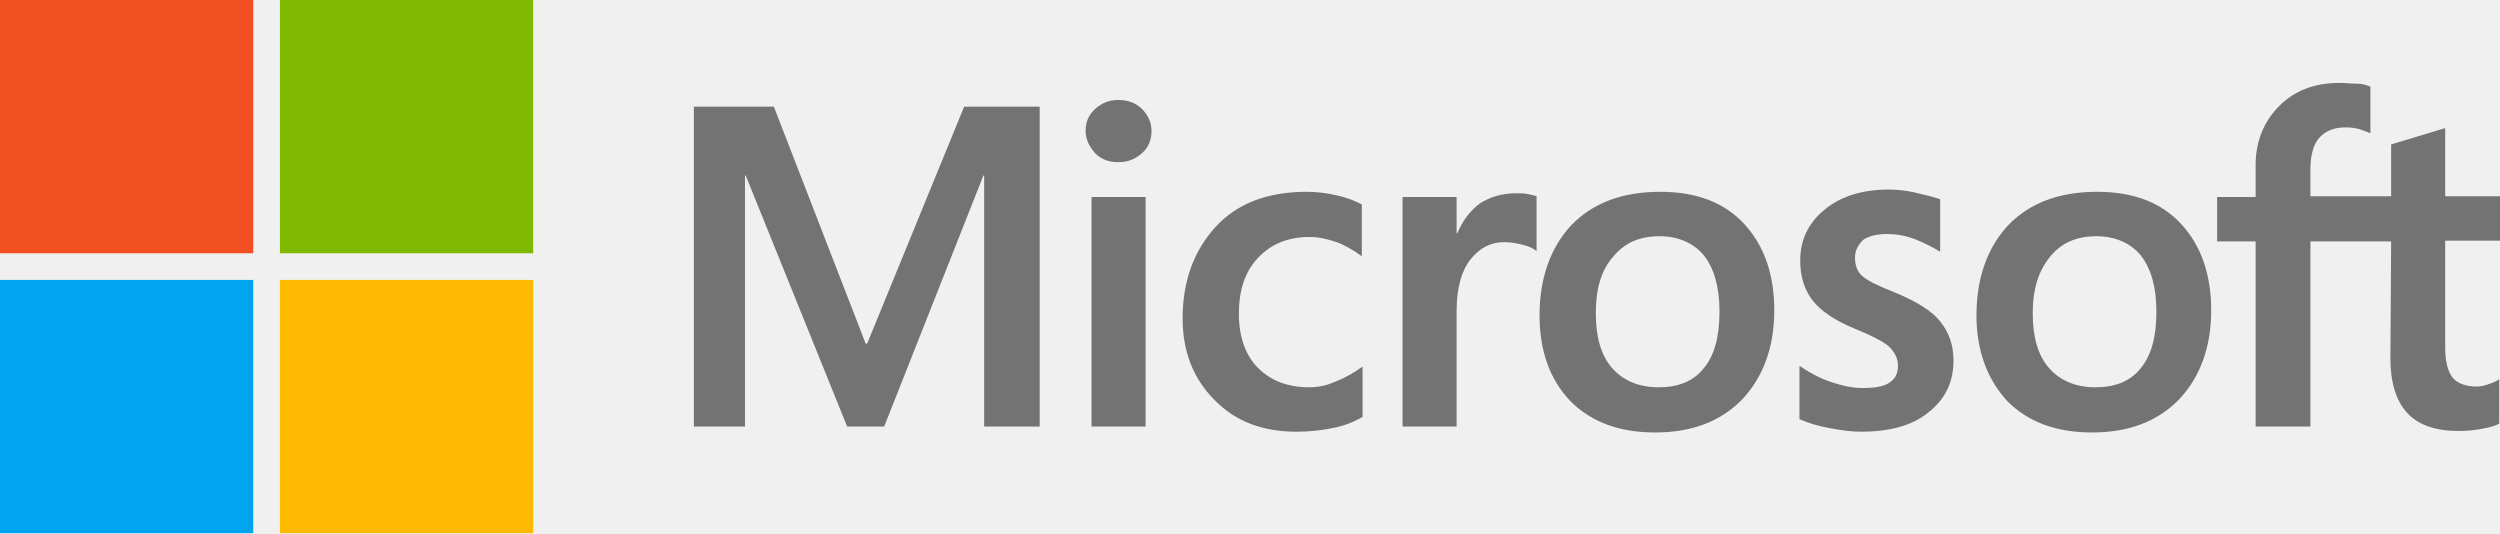
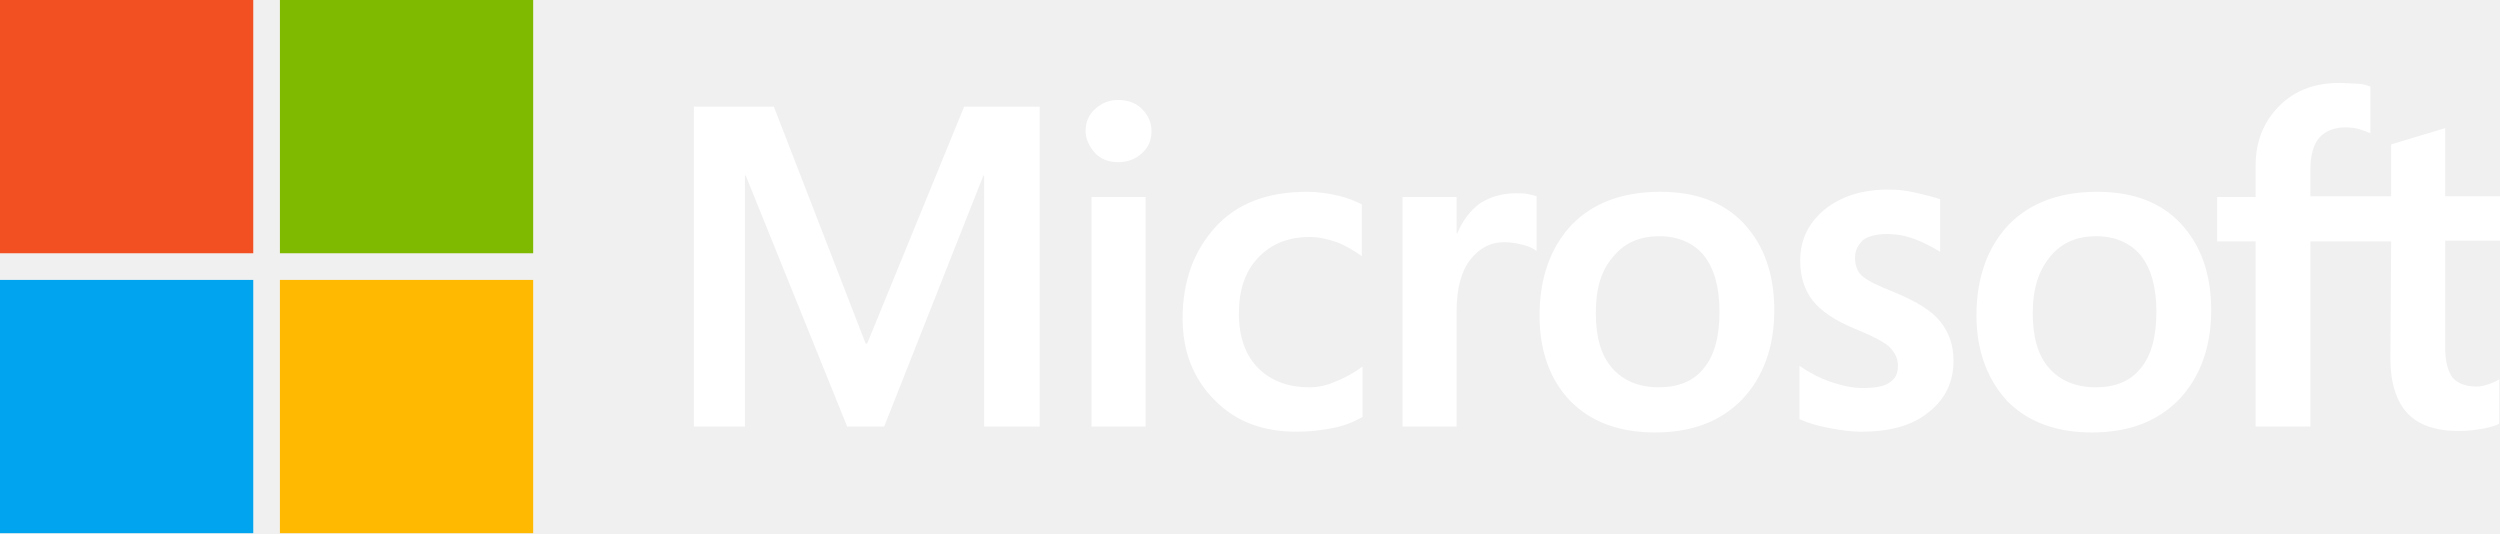
<svg xmlns="http://www.w3.org/2000/svg" version="1.1" viewBox="0 0 337.6 72">
-   <path fill="#737373" d="M140.4,14.4v43.2h-7.5V23.7h-0.1l-13.4,33.9h-5l-13.7-33.9h-0.1v33.9h-6.9V14.4h10.8l12.4,32h0.2l13.1-32H140.4 z M146.6,17.7c0-1.2,0.4-2.2,1.3-3c0.9-0.8,1.9-1.2,3.1-1.2c1.3,0,2.4,0.4,3.2,1.2s1.3,1.8,1.3,3c0,1.2-0.4,2.2-1.3,3 c-0.9,0.8-1.9,1.2-3.2,1.2s-2.3-0.4-3.1-1.2C147.1,19.8,146.6,18.8,146.6,17.7z M154.7,26.6v31h-7.3v-31H154.7z M176.8,52.3 c1.1,0,2.3-0.2,3.6-0.8c1.3-0.5,2.5-1.2,3.6-2v6.8c-1.2,0.7-2.5,1.2-4,1.5c-1.5,0.3-3.1,0.5-4.9,0.5c-4.6,0-8.3-1.4-11.1-4.3 c-2.9-2.9-4.3-6.6-4.3-11c0-5,1.5-9.1,4.4-12.3c2.9-3.2,7-4.8,12.4-4.8c1.4,0,2.8,0.2,4.1,0.5c1.4,0.3,2.5,0.8,3.3,1.2v7 c-1.1-0.8-2.3-1.5-3.4-1.9c-1.2-0.4-2.4-0.7-3.6-0.7c-2.9,0-5.2,0.9-7,2.8s-2.6,4.4-2.6,7.6c0,3.1,0.9,5.6,2.6,7.3 C171.6,51.4,173.9,52.3,176.8,52.3z M204.7,26.1c0.6,0,1.1,0,1.6,0.1s0.9,0.2,1.2,0.3v7.4c-0.4-0.3-0.9-0.6-1.7-0.8 s-1.6-0.4-2.7-0.4c-1.8,0-3.3,0.8-4.5,2.3s-1.9,3.8-1.9,7v15.6h-7.3v-31h7.3v4.9h0.1c0.7-1.7,1.7-3,3-4 C201.2,26.6,202.8,26.1,204.7,26.1z M207.9,42.6c0-5.1,1.5-9.2,4.3-12.2c2.9-3,6.9-4.5,12-4.5c4.8,0,8.6,1.4,11.3,4.3 s4.1,6.8,4.1,11.7c0,5-1.5,9-4.3,12c-2.9,3-6.8,4.5-11.8,4.5c-4.8,0-8.6-1.4-11.4-4.2C209.3,51.3,207.9,47.4,207.9,42.6z M215.5,42.3c0,3.2,0.7,5.7,2.2,7.4s3.6,2.6,6.3,2.6c2.6,0,4.7-0.8,6.1-2.6c1.4-1.7,2.1-4.2,2.1-7.6c0-3.3-0.7-5.8-2.1-7.6 c-1.4-1.7-3.5-2.6-6-2.6c-2.7,0-4.7,0.9-6.2,2.7C216.2,36.5,215.5,39,215.5,42.3z M250.5,34.8c0,1,0.3,1.9,1,2.5 c0.7,0.6,2.1,1.3,4.4,2.2c2.9,1.2,5,2.5,6.1,3.9c1.2,1.5,1.8,3.2,1.8,5.3c0,2.9-1.1,5.2-3.4,7c-2.2,1.8-5.3,2.6-9.1,2.6 c-1.3,0-2.7-0.2-4.3-0.5c-1.6-0.3-2.9-0.7-4-1.2v-7.2c1.3,0.9,2.8,1.7,4.3,2.2c1.5,0.5,2.9,0.8,4.2,0.8c1.6,0,2.9-0.2,3.6-0.7 c0.8-0.5,1.2-1.2,1.2-2.3c0-1-0.4-1.8-1.2-2.6c-0.8-0.7-2.4-1.5-4.6-2.4c-2.7-1.1-4.6-2.4-5.7-3.8s-1.7-3.2-1.7-5.4 c0-2.8,1.1-5.1,3.3-6.9c2.2-1.8,5.1-2.7,8.6-2.7c1.1,0,2.3,0.1,3.6,0.4s2.5,0.6,3.4,0.9V34c-1-0.6-2.1-1.2-3.4-1.7 c-1.3-0.5-2.6-0.7-3.8-0.7c-1.4,0-2.5,0.3-3.2,0.8C250.9,33.1,250.5,33.8,250.5,34.8z M266.9,42.6c0-5.1,1.5-9.2,4.3-12.2 c2.9-3,6.9-4.5,12-4.5c4.8,0,8.6,1.4,11.3,4.3s4.1,6.8,4.1,11.7c0,5-1.5,9-4.3,12c-2.9,3-6.8,4.5-11.8,4.5c-4.8,0-8.6-1.4-11.4-4.2 C268.4,51.3,266.9,47.4,266.9,42.6z M274.5,42.3c0,3.2,0.7,5.7,2.2,7.4s3.6,2.6,6.3,2.6c2.6,0,4.7-0.8,6.1-2.6 c1.4-1.7,2.1-4.2,2.1-7.6c0-3.3-0.7-5.8-2.1-7.6c-1.4-1.7-3.5-2.6-6-2.6c-2.7,0-4.7,0.9-6.2,2.7C275.3,36.5,274.5,39,274.5,42.3z M322.9,32.6h-10.9v25h-7.4v-25h-5.2v-6h5.2v-4.3c0-3.2,1.1-5.9,3.2-8s4.8-3.1,8.1-3.1c0.9,0,1.7,0.1,2.4,0.1s1.3,0.2,1.8,0.4v6.3 c-0.2-0.1-0.7-0.3-1.3-0.5c-0.6-0.2-1.3-0.3-2.1-0.3c-1.5,0-2.7,0.5-3.5,1.4c-0.8,0.9-1.2,2.4-1.2,4.2v3.7h10.9v-7l7.3-2.2v9.2h7.4 v6h-7.4v14.5c0,1.9,0.4,3.2,1,4c0.7,0.8,1.8,1.2,3.3,1.2c0.4,0,0.9-0.1,1.5-0.3c0.6-0.2,1.1-0.4,1.5-0.7v6c-0.5,0.3-1.2,0.5-2.3,0.7 c-1.1,0.2-2.1,0.3-3.2,0.3c-3.1,0-5.4-0.8-6.9-2.4c-1.5-1.6-2.3-4.1-2.3-7.4L322.9,32.6L322.9,32.6z" />
+   <path fill="#ffffff" d="M140.4,14.4v43.2h-7.5V23.7h-0.1l-13.4,33.9h-5l-13.7-33.9h-0.1v33.9h-6.9V14.4h10.8l12.4,32h0.2l13.1-32H140.4 z M146.6,17.7c0-1.2,0.4-2.2,1.3-3c0.9-0.8,1.9-1.2,3.1-1.2c1.3,0,2.4,0.4,3.2,1.2s1.3,1.8,1.3,3c0,1.2-0.4,2.2-1.3,3 c-0.9,0.8-1.9,1.2-3.2,1.2s-2.3-0.4-3.1-1.2C147.1,19.8,146.6,18.8,146.6,17.7z M154.7,26.6v31h-7.3v-31H154.7z M176.8,52.3 c1.1,0,2.3-0.2,3.6-0.8c1.3-0.5,2.5-1.2,3.6-2v6.8c-1.2,0.7-2.5,1.2-4,1.5c-1.5,0.3-3.1,0.5-4.9,0.5c-4.6,0-8.3-1.4-11.1-4.3 c-2.9-2.9-4.3-6.6-4.3-11c0-5,1.5-9.1,4.4-12.3c2.9-3.2,7-4.8,12.4-4.8c1.4,0,2.8,0.2,4.1,0.5c1.4,0.3,2.5,0.8,3.3,1.2v7 c-1.1-0.8-2.3-1.5-3.4-1.9c-1.2-0.4-2.4-0.7-3.6-0.7c-2.9,0-5.2,0.9-7,2.8s-2.6,4.4-2.6,7.6c0,3.1,0.9,5.6,2.6,7.3 C171.6,51.4,173.9,52.3,176.8,52.3z M204.7,26.1c0.6,0,1.1,0,1.6,0.1s0.9,0.2,1.2,0.3v7.4c-0.4-0.3-0.9-0.6-1.7-0.8 s-1.6-0.4-2.7-0.4c-1.8,0-3.3,0.8-4.5,2.3s-1.9,3.8-1.9,7v15.6h-7.3v-31h7.3v4.9h0.1c0.7-1.7,1.7-3,3-4 C201.2,26.6,202.8,26.1,204.7,26.1z M207.9,42.6c0-5.1,1.5-9.2,4.3-12.2c2.9-3,6.9-4.5,12-4.5c4.8,0,8.6,1.4,11.3,4.3 s4.1,6.8,4.1,11.7c0,5-1.5,9-4.3,12c-2.9,3-6.8,4.5-11.8,4.5c-4.8,0-8.6-1.4-11.4-4.2C209.3,51.3,207.9,47.4,207.9,42.6z M215.5,42.3c0,3.2,0.7,5.7,2.2,7.4s3.6,2.6,6.3,2.6c2.6,0,4.7-0.8,6.1-2.6c1.4-1.7,2.1-4.2,2.1-7.6c0-3.3-0.7-5.8-2.1-7.6 c-1.4-1.7-3.5-2.6-6-2.6c-2.7,0-4.7,0.9-6.2,2.7C216.2,36.5,215.5,39,215.5,42.3z M250.5,34.8c0,1,0.3,1.9,1,2.5 c0.7,0.6,2.1,1.3,4.4,2.2c2.9,1.2,5,2.5,6.1,3.9c1.2,1.5,1.8,3.2,1.8,5.3c0,2.9-1.1,5.2-3.4,7c-2.2,1.8-5.3,2.6-9.1,2.6 c-1.3,0-2.7-0.2-4.3-0.5c-1.6-0.3-2.9-0.7-4-1.2v-7.2c1.3,0.9,2.8,1.7,4.3,2.2c1.5,0.5,2.9,0.8,4.2,0.8c1.6,0,2.9-0.2,3.6-0.7 c0.8-0.5,1.2-1.2,1.2-2.3c0-1-0.4-1.8-1.2-2.6c-0.8-0.7-2.4-1.5-4.6-2.4c-2.7-1.1-4.6-2.4-5.7-3.8s-1.7-3.2-1.7-5.4 c0-2.8,1.1-5.1,3.3-6.9c2.2-1.8,5.1-2.7,8.6-2.7c1.1,0,2.3,0.1,3.6,0.4s2.5,0.6,3.4,0.9V34c-1-0.6-2.1-1.2-3.4-1.7 c-1.3-0.5-2.6-0.7-3.8-0.7c-1.4,0-2.5,0.3-3.2,0.8C250.9,33.1,250.5,33.8,250.5,34.8z M266.9,42.6c0-5.1,1.5-9.2,4.3-12.2 c2.9-3,6.9-4.5,12-4.5c4.8,0,8.6,1.4,11.3,4.3s4.1,6.8,4.1,11.7c0,5-1.5,9-4.3,12c-2.9,3-6.8,4.5-11.8,4.5c-4.8,0-8.6-1.4-11.4-4.2 C268.4,51.3,266.9,47.4,266.9,42.6z M274.5,42.3c0,3.2,0.7,5.7,2.2,7.4s3.6,2.6,6.3,2.6c2.6,0,4.7-0.8,6.1-2.6 c1.4-1.7,2.1-4.2,2.1-7.6c0-3.3-0.7-5.8-2.1-7.6c-1.4-1.7-3.5-2.6-6-2.6c-2.7,0-4.7,0.9-6.2,2.7C275.3,36.5,274.5,39,274.5,42.3z M322.9,32.6h-10.9v25h-7.4v-25h-5.2v-6h5.2v-4.3c0-3.2,1.1-5.9,3.2-8s4.8-3.1,8.1-3.1c0.9,0,1.7,0.1,2.4,0.1s1.3,0.2,1.8,0.4v6.3 c-0.2-0.1-0.7-0.3-1.3-0.5c-0.6-0.2-1.3-0.3-2.1-0.3c-1.5,0-2.7,0.5-3.5,1.4c-0.8,0.9-1.2,2.4-1.2,4.2v3.7h10.9v-7l7.3-2.2v9.2h7.4 v6h-7.4v14.5c0,1.9,0.4,3.2,1,4c0.7,0.8,1.8,1.2,3.3,1.2c0.4,0,0.9-0.1,1.5-0.3c0.6-0.2,1.1-0.4,1.5-0.7v6c-0.5,0.3-1.2,0.5-2.3,0.7 c-1.1,0.2-2.1,0.3-3.2,0.3c-3.1,0-5.4-0.8-6.9-2.4c-1.5-1.6-2.3-4.1-2.3-7.4L322.9,32.6L322.9,32.6z" />
  <rect fill="#F25022" width="34.2" height="34.2" />
  <rect x="37.8" fill="#7FBA00" width="34.2" height="34.2" />
  <rect y="37.8" fill="#00A4EF" width="34.2" height="34.2" />
  <rect x="37.8" y="37.8" fill="#FFB900" width="34.2" height="34.2" />
</svg>
